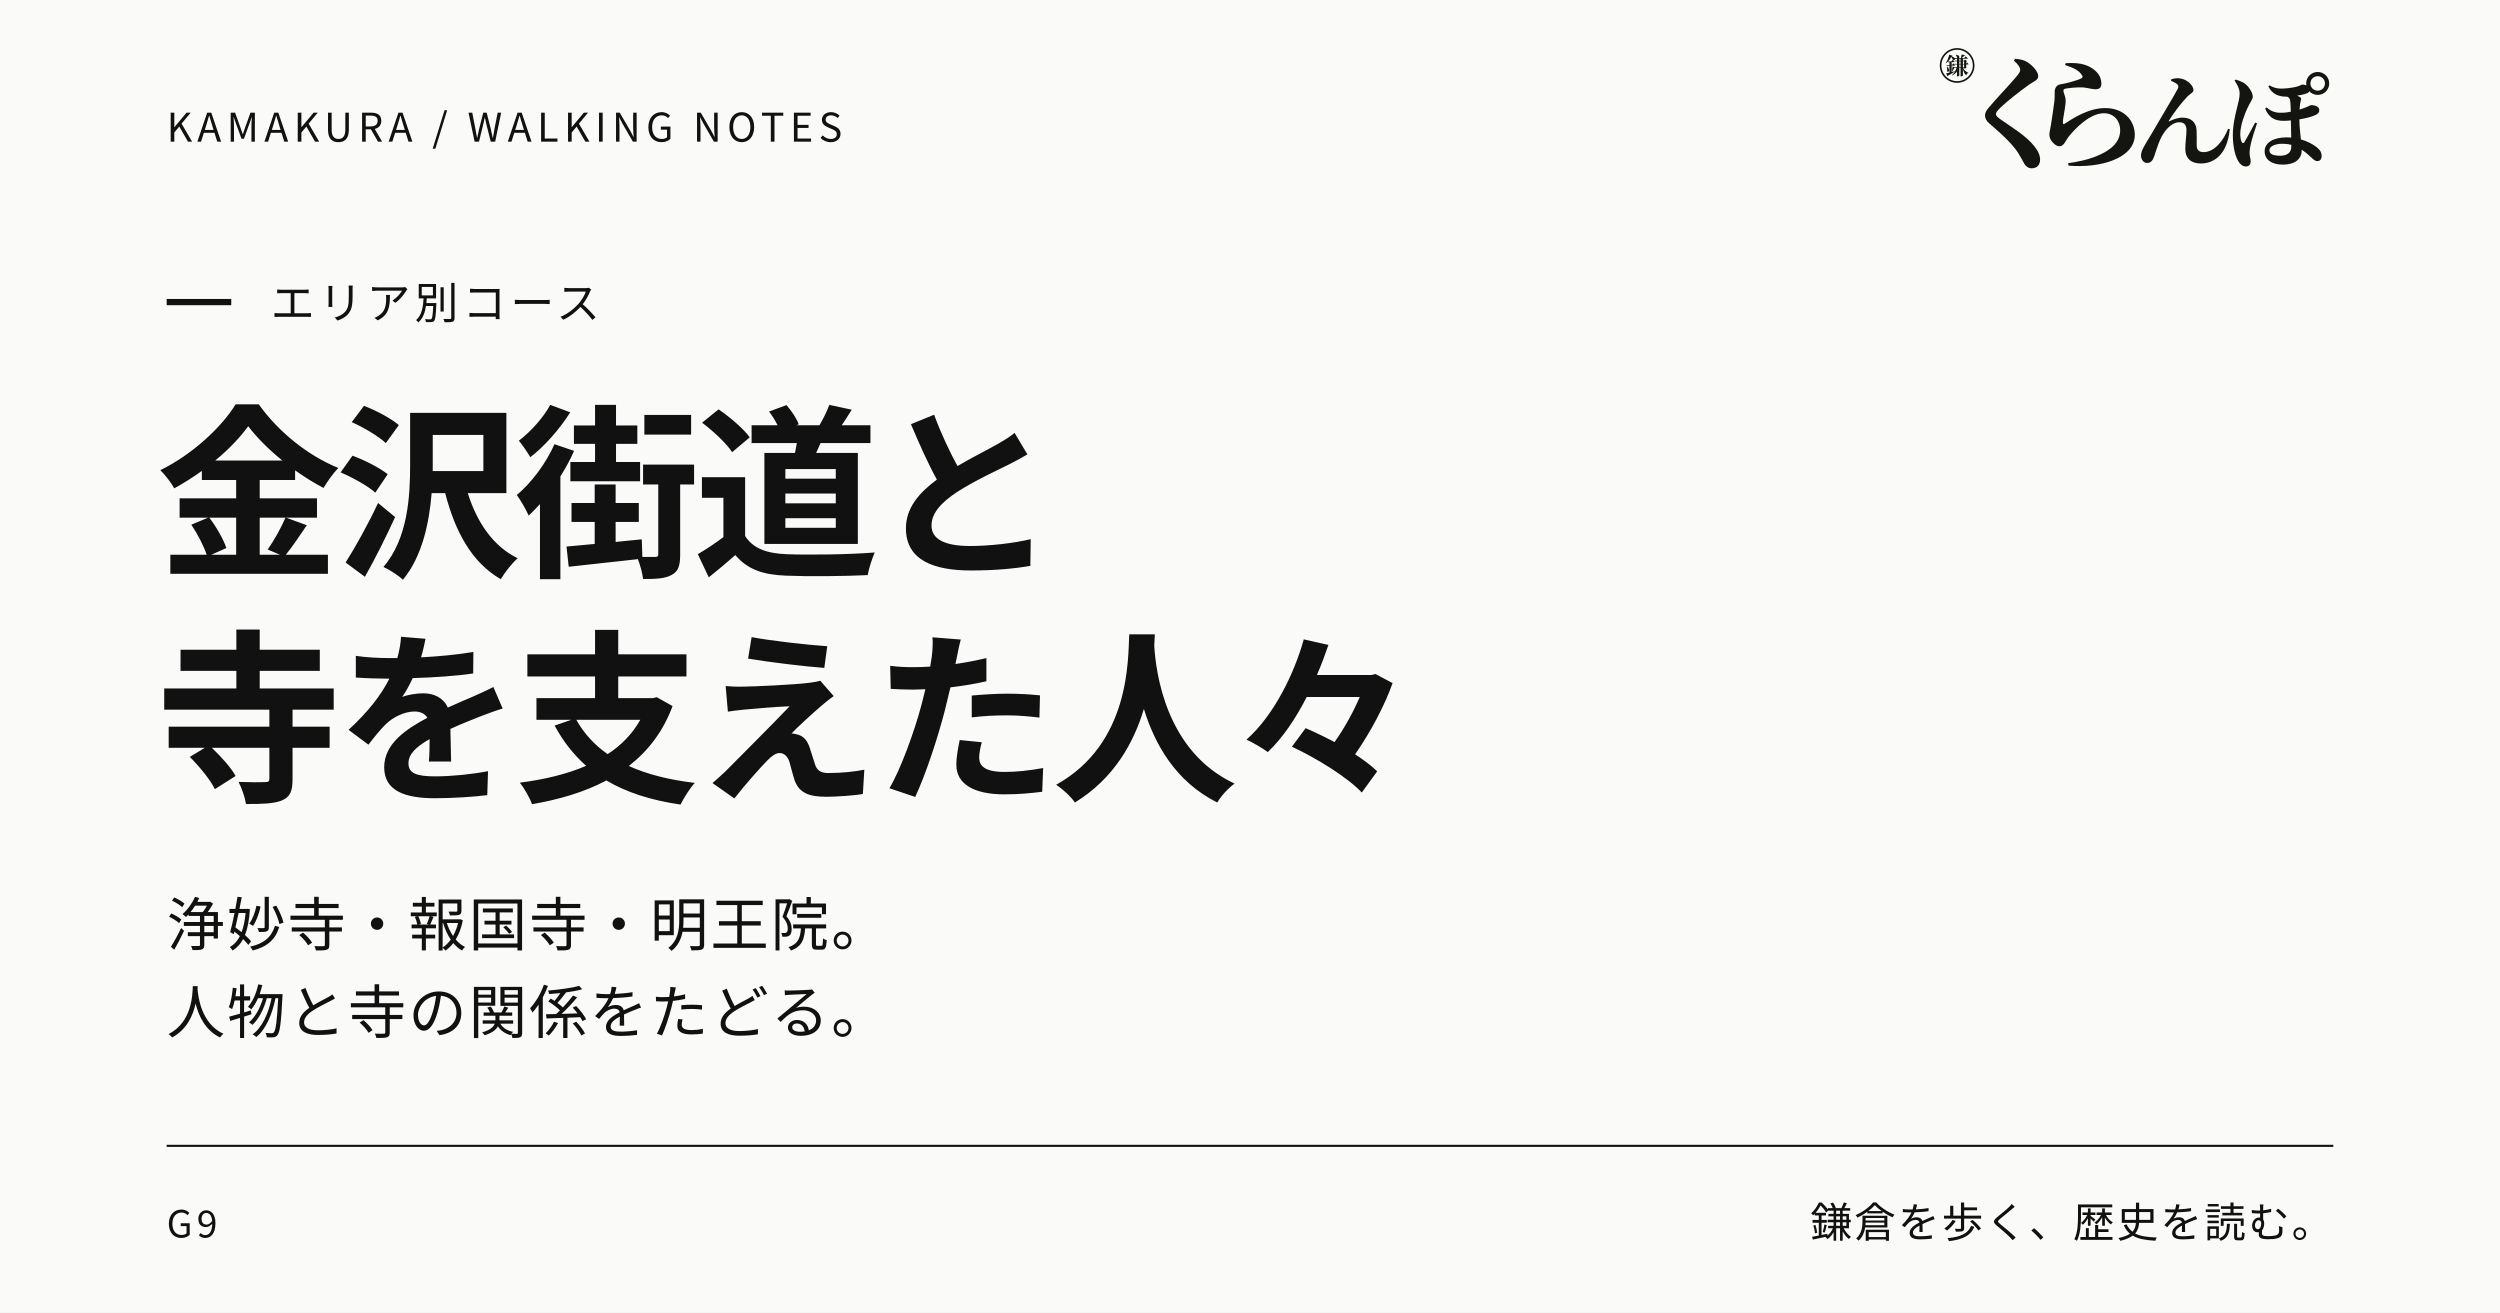
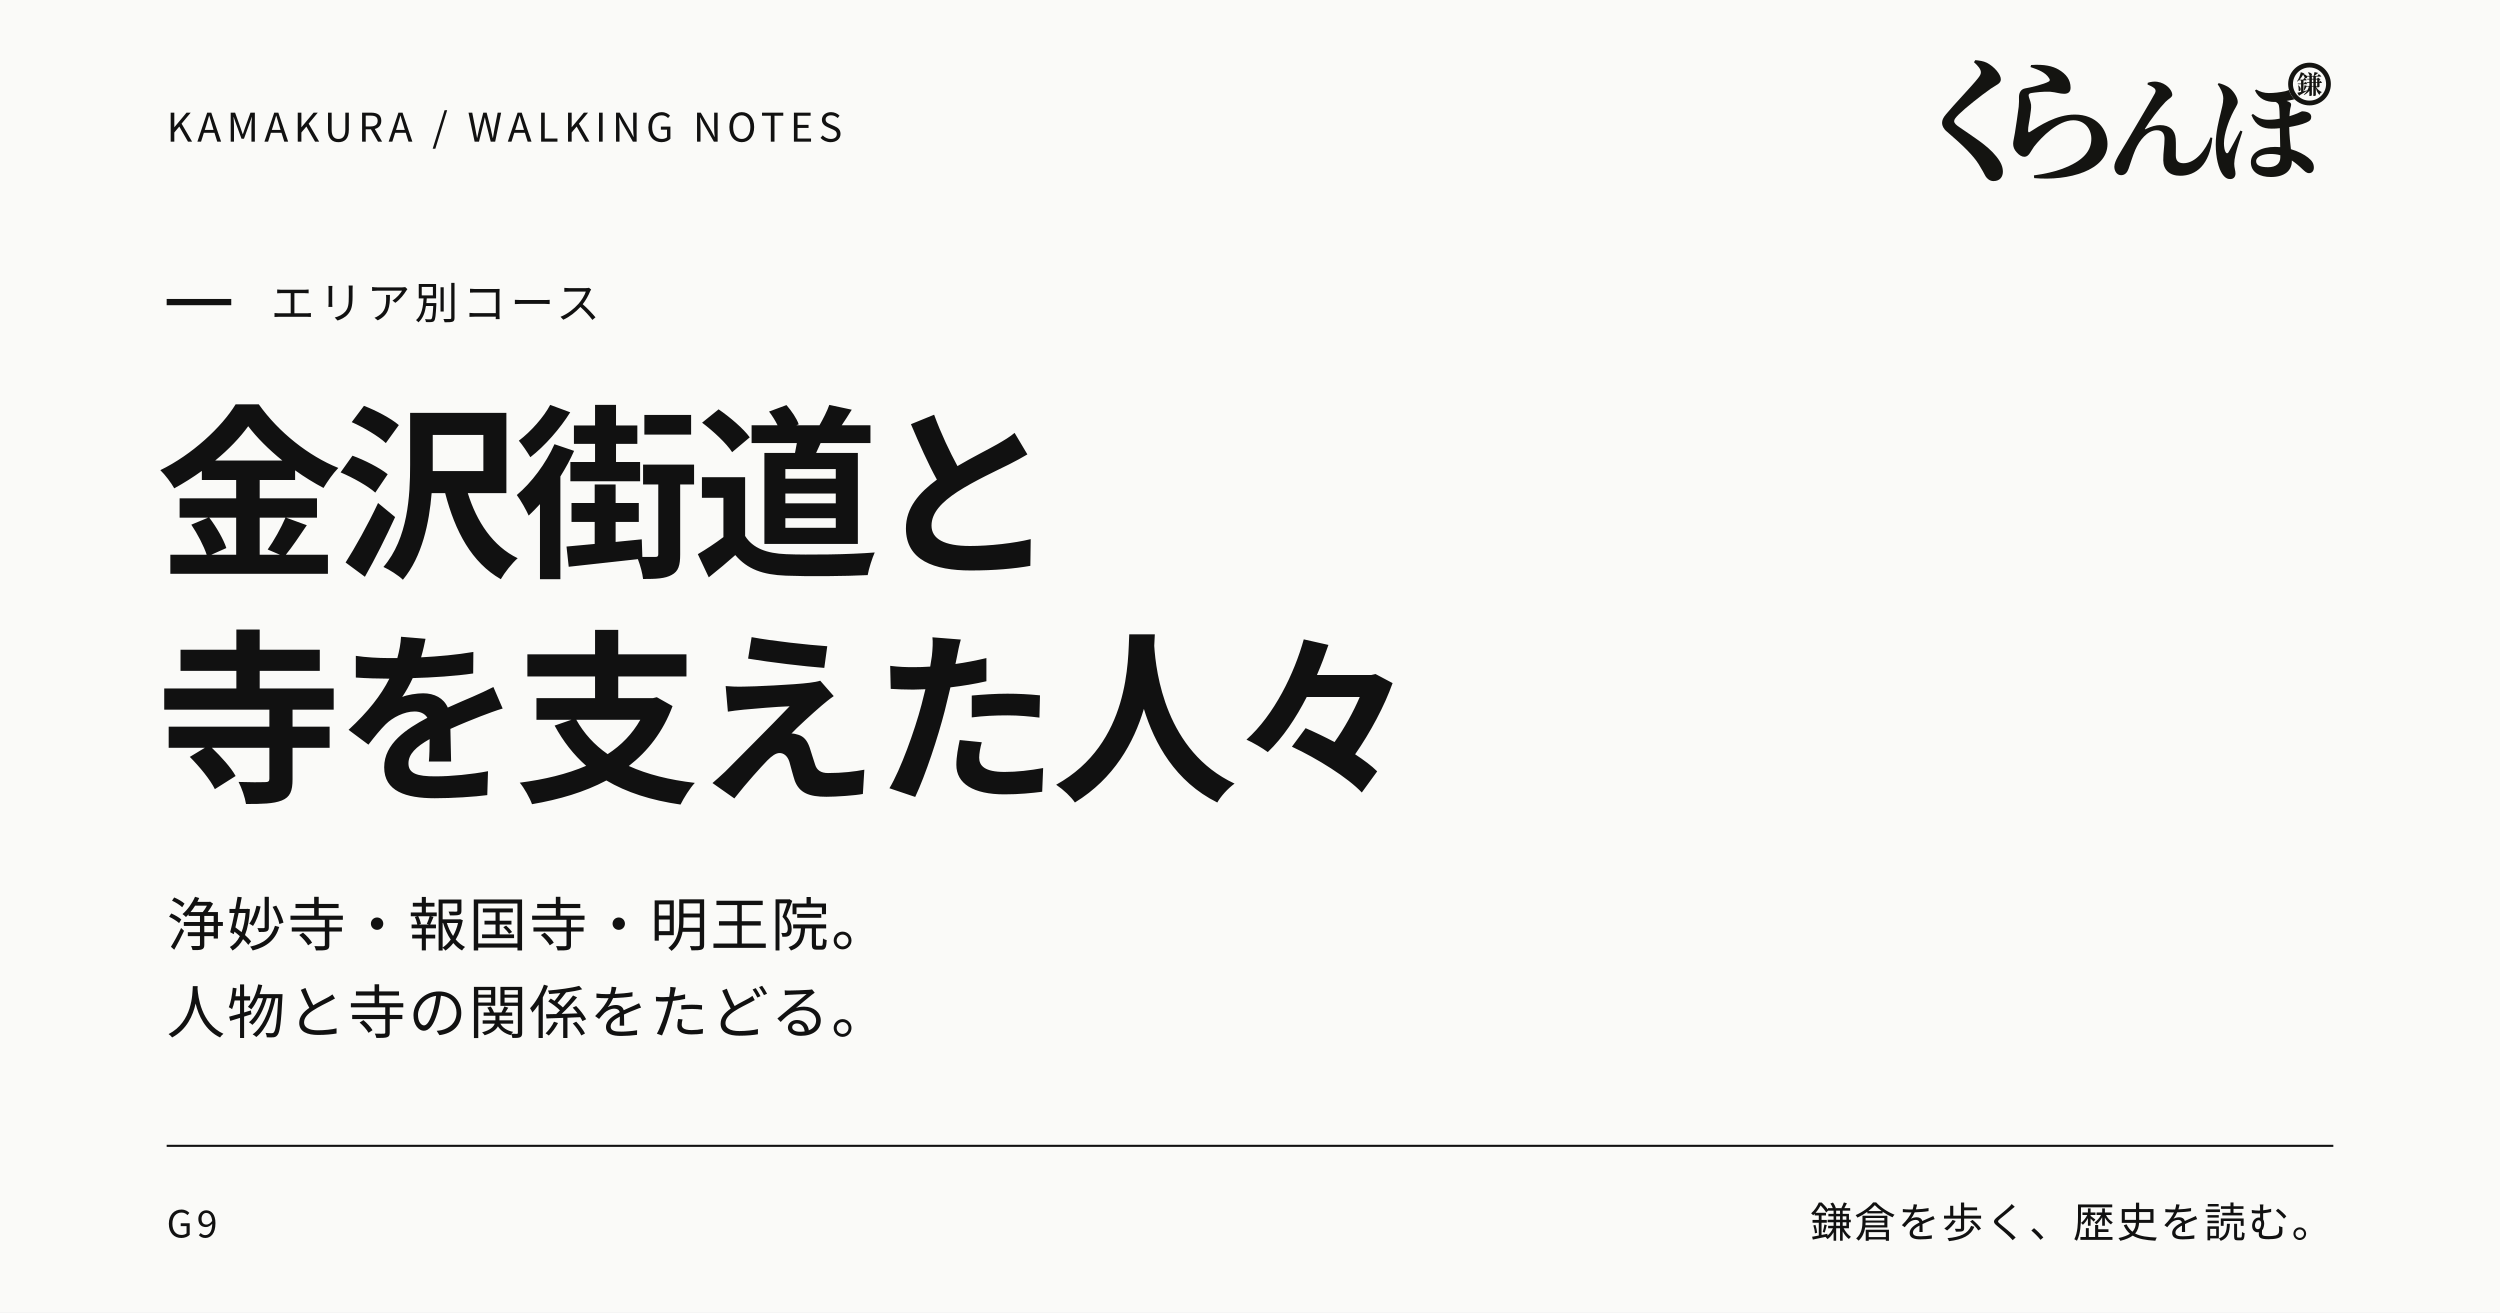
<svg xmlns="http://www.w3.org/2000/svg" width="1200" height="630" viewBox="0 0 1200 630">
  <rect width="1200" height="630" fill="#fafaf8" />
  <g fill="#111" font-family="Noto Sans CJK JP, sans-serif">
    <text x="80" y="68" font-size="19" font-weight="400" letter-spacing="2.6" text-anchor="start">KAMAKURA / WALKING NOTES</text>
-     <g transform="translate(930,22) scale(0.4958026)">
-       <circle cx="19" cy="19" r="16" fill="none" stroke="#141411" stroke-width="1.6" />
-       <path d="M71 332 57 329C71 273 81 194 72 130C134 54 227 196 71 332ZM307 336C300 268 290 187 279 134L296 128C328 170 359 230 385 282C401 282 412 288 417 298L422 281H479C462 227 439 174 410 124L407 134L266 97V375H391C404 375 414 380 416 390C386 424 332 472 332 472L285 403H266V526H368C382 526 392 531 394 542C362 576 304 625 304 625L253 554H112C170 615 218 687 250 753C284 707 309 656 320 621C363 583 422 620 407 673H497V588H406L415 560H497V452H383L391 424H497V309H413L414 305ZM595 673H652V588H595ZM25 39 92 -82C104 -78 113 -69 116 -56C252 20 346 79 409 122C374 62 330 8 278 -37L288 -50C373 -5 443 51 497 118V-88H514C565 -88 595 -66 595 -60V281H652V-88H670C720 -88 751 -66 751 -60V233C779 109 824 17 897 -47C911 12 941 47 982 58L984 69C892 104 801 181 757 281H804V250H819C849 250 894 269 895 276V424H968C980 424 989 429 992 440C972 468 931 512 931 512L897 452H895V546C914 549 927 557 933 565L839 636L795 588H751V673H940C954 673 964 678 966 689C929 724 867 774 867 774L812 702H692C736 731 782 768 811 797C833 797 844 805 848 818L698 852C692 808 679 747 666 702H572C618 729 616 824 450 843L441 838C467 806 497 753 505 707L513 702H396L398 693C381 723 339 754 262 779C289 782 299 790 303 802L160 846C142 743 82 580 13 486L24 478C52 498 79 521 104 546L110 526H172V403H40L48 375H172V73C109 58 56 45 25 39ZM804 424V309H751V424ZM804 452H751V560H804ZM595 424H652V309H595ZM595 452V560H652V452Z" transform="translate(7.707865,27.58427) scale(0.02247191,-0.02247191)" fill="#141411" />
-       <path d="M623 -72C675 -72 692 -35 692 -3C692 31 680 64 645 108C577 194 465 259 369 327C348 341 333 355 333 369C333 382 343 395 369 421C411 463 530 558 603 609C646 638 677 646 677 678C677 713 630 771 573 800C548 812 520 816 489 819L479 804C508 778 530 752 530 730C530 716 524 705 509 686C470 635 326 485 273 420C252 395 244 377 244 356C244 337 255 312 280 292C397 192 475 115 514 52C541 9 552 -14 564 -36C576 -55 596 -72 623 -72Z" transform="translate(16.964,110) scale(0.119,-0.119)" fill="#141411" />
-       <path d="M335 -30 337 -50C588 -73 877 6 877 201C877 308 797 418 636 418C500 418 376 336 305 290C297 285 293 287 292 298C291 328 302 369 307 408C311 440 316 461 314 490C311 518 296 543 296 559C296 567 300 575 318 577C343 581 409 589 456 586C501 582 525 571 558 571C591 571 605 588 605 616C605 674 573 717 516 750C475 774 413 790 314 783L310 768C372 747 420 728 446 687C455 675 454 666 442 660C409 642 315 618 271 611C236 605 225 574 225 547C225 522 226 505 223 476C218 429 202 330 195 283C189 244 182 222 182 203C182 180 190 159 208 140C227 118 246 107 265 107C298 107 311 147 336 182C393 254 513 376 625 376C711 376 758 310 758 240C758 158 709 78 537 16C491 -1 413 -20 335 -30Z" transform="translate(86.654,110) scale(0.119,-0.119)" fill="#141411" />
-       <path d="M665 -39C804 -39 924 58 946 293L930 297C889 189 800 71 694 71C653 71 626 88 626 138C626 193 628 238 625 285C619 362 572 405 487 405C455 405 410 394 362 370C355 366 353 369 357 375C397 443 484 556 535 608C563 637 595 648 595 671C595 711 542 774 463 785C441 789 404 785 380 776L378 761C396 754 423 741 438 728C449 718 453 704 443 684C413 626 262 374 196 260C141 165 87 92 87 40C87 4 108 -34 146 -34C183 -34 201 -7 212 23C229 70 246 131 271 189C307 271 377 360 458 360C512 360 527 326 527 284C527 220 515 165 516 96C517 14 569 -39 665 -39Z" transform="translate(188.317,110) scale(0.1,-0.1)" fill="#141411" />
-       <path d="M190 -68C221 -68 236 -47 236 -19C236 8 225 29 225 66C225 85 229 117 237 151C249 202 277 290 297 350L279 357C251 305 194 197 175 167C166 154 156 155 148 171C140 186 135 214 135 246C135 331 179 443 203 494C230 554 256 581 256 608C256 651 211 714 174 738C144 756 117 766 89 773L80 763C99 736 129 687 129 639C129 593 116 555 106 510C91 448 63 344 63 235C63 120 88 24 120 -23C146 -61 169 -68 190 -68ZM885 666C845 666 814 697 814 736C814 775 845 806 885 806C924 806 955 775 955 736C955 697 924 666 885 666ZM885 625C946 625 996 674 996 736C996 798 946 847 885 847C823 847 773 798 773 736L775 717C764 722 751 725 737 725C728 725 712 712 672 702C624 692 575 686 528 686C489 686 451 697 418 717L407 708C442 632 508 608 578 608H588C602 602 614 592 617 576C622 551 623 504 624 462C597 456 565 452 525 452C464 452 427 473 389 503L376 493C415 397 477 374 554 374C578 374 600 375 625 378L628 212C614 213 599 214 584 214C461 214 371 165 371 80C371 -10 450 -50 546 -50C672 -50 730 10 730 89V95C760 75 791 50 825 17C843 1 858 -16 881 -16C909 -16 923 6 923 32C923 68 908 92 873 120C839 147 785 176 722 194C716 249 708 313 707 388C760 397 815 409 858 428C891 442 900 456 900 477C900 524 833 526 819 526C815 526 801 517 777 507C758 499 734 491 709 483C711 515 714 545 721 568C726 587 726 598 708 607C702 611 693 614 684 617C719 623 754 630 780 640C791 644 799 650 802 661C822 639 852 625 885 625ZM629 141V123C629 68 591 36 522 36C453 36 417 52 417 89C417 130 478 152 542 152C572 152 601 149 629 141Z" transform="translate(279.617,110) scale(0.1,-0.1)" fill="#141411" />
+     <g transform="translate(930,22) scale(0.5475504)">
+       <defs>
+         <mask id="po-cut">
+           <rect x="0" y="0" width="500" height="150" fill="white" />
+           <circle cx="368.117" cy="33.5" r="18.725" fill="black" />
+         </mask>
+       </defs>
+       <g transform="translate(-42,0)">
+         <g mask="url(#po-cut)">
+           <path d="M623 -72C675 -72 692 -35 692 -3C692 31 680 64 645 108C577 194 465 259 369 327C348 341 333 355 333 369C333 382 343 395 369 421C411 463 530 558 603 609C646 638 677 646 677 678C677 713 630 771 573 800C548 812 520 816 489 819L479 804C508 778 530 752 530 730C530 716 524 705 509 686C470 635 326 485 273 420C252 395 244 377 244 356C244 337 255 312 280 292C397 192 475 115 514 52C541 9 552 -14 564 -36C576 -55 596 -72 623 -72Z" transform="translate(16.964,110) scale(0.119,-0.119)" fill="#141411" />
+           <path d="M335 -30 337 -50C588 -73 877 6 877 201C877 308 797 418 636 418C500 418 376 336 305 290C297 285 293 287 292 298C291 328 302 369 307 408C311 440 316 461 314 490C311 518 296 543 296 559C296 567 300 575 318 577C343 581 409 589 456 586C501 582 525 571 558 571C591 571 605 588 605 616C605 674 573 717 516 750C475 774 413 790 314 783L310 768C372 747 420 728 446 687C455 675 454 666 442 660C409 642 315 618 271 611C236 605 225 574 225 547C225 522 226 505 223 476C218 429 202 330 195 283C189 244 182 222 182 203C182 180 190 159 208 140C227 118 246 107 265 107C298 107 311 147 336 182C393 254 513 376 625 376C711 376 758 310 758 240C758 158 709 78 537 16C491 -1 413 -20 335 -30Z" transform="translate(86.654,110) scale(0.119,-0.119)" fill="#141411" />
+           <path d="M665 -39C804 -39 924 58 946 293L930 297C889 189 800 71 694 71C653 71 626 88 626 138C626 193 628 238 625 285C619 362 572 405 487 405C455 405 410 394 362 370C355 366 353 369 357 375C397 443 484 556 535 608C563 637 595 648 595 671C595 711 542 774 463 785C441 789 404 785 380 776L378 761C396 754 423 741 438 728C449 718 453 704 443 684C413 626 262 374 196 260C141 165 87 92 87 40C87 4 108 -34 146 -34C183 -34 201 -7 212 23C229 70 246 131 271 189C307 271 377 360 458 360C512 360 527 326 527 284C527 220 515 165 516 96C517 14 569 -39 665 -39Z" transform="translate(188.317,110) scale(0.1,-0.1)" fill="#141411" />
+           <path d="M190 -68C221 -68 236 -47 236 -19C236 8 225 29 225 66C225 85 229 117 237 151C249 202 277 290 297 350L279 357C251 305 194 197 175 167C166 154 156 155 148 171C140 186 135 214 135 246C135 331 179 443 203 494C230 554 256 581 256 608C256 651 211 714 174 738C144 756 117 766 89 773L80 763C99 736 129 687 129 639C129 593 116 555 106 510C91 448 63 344 63 235C63 120 88 24 120 -23C146 -61 169 -68 190 -68ZM775 717C764 722 751 725 737 725C728 725 712 712 672 702C624 692 575 686 528 686C489 686 451 697 418 717L407 708C442 632 508 608 578 608H588C602 602 614 592 617 576C622 551 623 504 624 462C597 456 565 452 525 452C464 452 427 473 389 503L376 493C415 397 477 374 554 374C578 374 600 375 625 378L628 212C614 213 599 214 584 214C461 214 371 165 371 80C371 -10 450 -50 546 -50C672 -50 730 10 730 89V95C760 75 791 50 825 17C843 1 858 -16 881 -16C909 -16 923 6 923 32C923 68 908 92 873 120C839 147 785 176 722 194C716 249 708 313 707 388C760 397 815 409 858 428C891 442 900 456 900 477C900 524 833 526 819 526C815 526 801 517 777 507C758 499 734 491 709 483C711 515 714 545 721 568C726 587 726 598 708 607C702 611 693 614 684 617C719 623 754 630 780 640C791 644 799 650 802 661ZM629 141V123C629 68 591 36 522 36C453 36 417 52 417 89C417 130 478 152 542 152C572 152 601 149 629 141Z" transform="translate(279.617,110) scale(0.1,-0.1)" fill="#141411" />
+         </g>
+         <circle cx="368.117" cy="33.5" r="16.625" fill="none" stroke="#141411" stroke-width="4.2" />
+         <path d="M71 332 57 329C71 273 81 194 72 130C134 54 227 196 71 332ZM307 336C300 268 290 187 279 134L296 128C328 170 359 230 385 282C401 282 412 288 417 298L422 281H479C462 227 439 174 410 124L407 134L266 97V375H391C404 375 414 380 416 390C386 424 332 472 332 472L285 403H266V526H368C382 526 392 531 394 542C362 576 304 625 304 625L253 554H112C170 615 218 687 250 753C284 707 309 656 320 621C363 583 422 620 407 673H497V588H406L415 560H497V452H383L391 424H497V309H413L414 305ZM595 673H652V588H595ZM25 39 92 -82C104 -78 113 -69 116 -56C252 20 346 79 409 122C374 62 330 8 278 -37L288 -50C373 -5 443 51 497 118V-88H514C565 -88 595 -66 595 -60V281H652V-88H670C720 -88 751 -66 751 -60V233C779 109 824 17 897 -47C911 12 941 47 982 58L984 69C892 104 801 181 757 281H804V250H819C849 250 894 269 895 276V424H968C980 424 989 429 992 440C972 468 931 512 931 512L897 452H895V546C914 549 927 557 933 565L839 636L795 588H751V673H940C954 673 964 678 966 689C929 724 867 774 867 774L812 702H692C736 731 782 768 811 797C833 797 844 805 848 818L698 852C692 808 679 747 666 702H572C618 729 616 824 450 843L441 838C467 806 497 753 505 707L513 702H396L398 693C381 723 339 754 262 779C289 782 299 790 303 802L160 846C142 743 82 580 13 486L24 478C52 498 79 521 104 546L110 526H172V403H40L48 375H172V73C109 58 56 45 25 39ZM804 424V309H751V424ZM804 452H751V560H804ZM595 424H652V309H595ZM595 452V560H652V452Z" transform="translate(356.8909,42.03404) scale(0.02234043,-0.02234043)" fill="#141411" />
+       </g>
    </g>
    <path d="M80 145H111" stroke="#111" stroke-width="3" />
    <text x="130" y="153" font-size="21" font-weight="400" letter-spacing="2" text-anchor="start">エリア別コース</text>
    <text x="75" y="270" font-size="89" font-weight="900" letter-spacing="-3" text-anchor="start">金沢街道と</text>
    <text x="75" y="378" font-size="89" font-weight="900" letter-spacing="-3" text-anchor="start">寺を支えた人々</text>
    <text x="80" y="454" font-size="28" font-weight="400" letter-spacing="1" text-anchor="start">浄妙寺・報国寺・明王院。</text>
    <text x="80" y="496" font-size="28" font-weight="400" letter-spacing="1" text-anchor="start">人物と寺の関係をたどる。</text>
    <path d="M80 550H1120" stroke="#111" stroke-width="1" />
    <text x="80" y="594" font-size="18" font-weight="400" letter-spacing="2" text-anchor="start">G9</text>
    <text x="1120" y="594" font-size="20" font-weight="400" letter-spacing="1" text-anchor="end">鎌倉を歩く、歴史を読む。</text>
  </g>
</svg>
